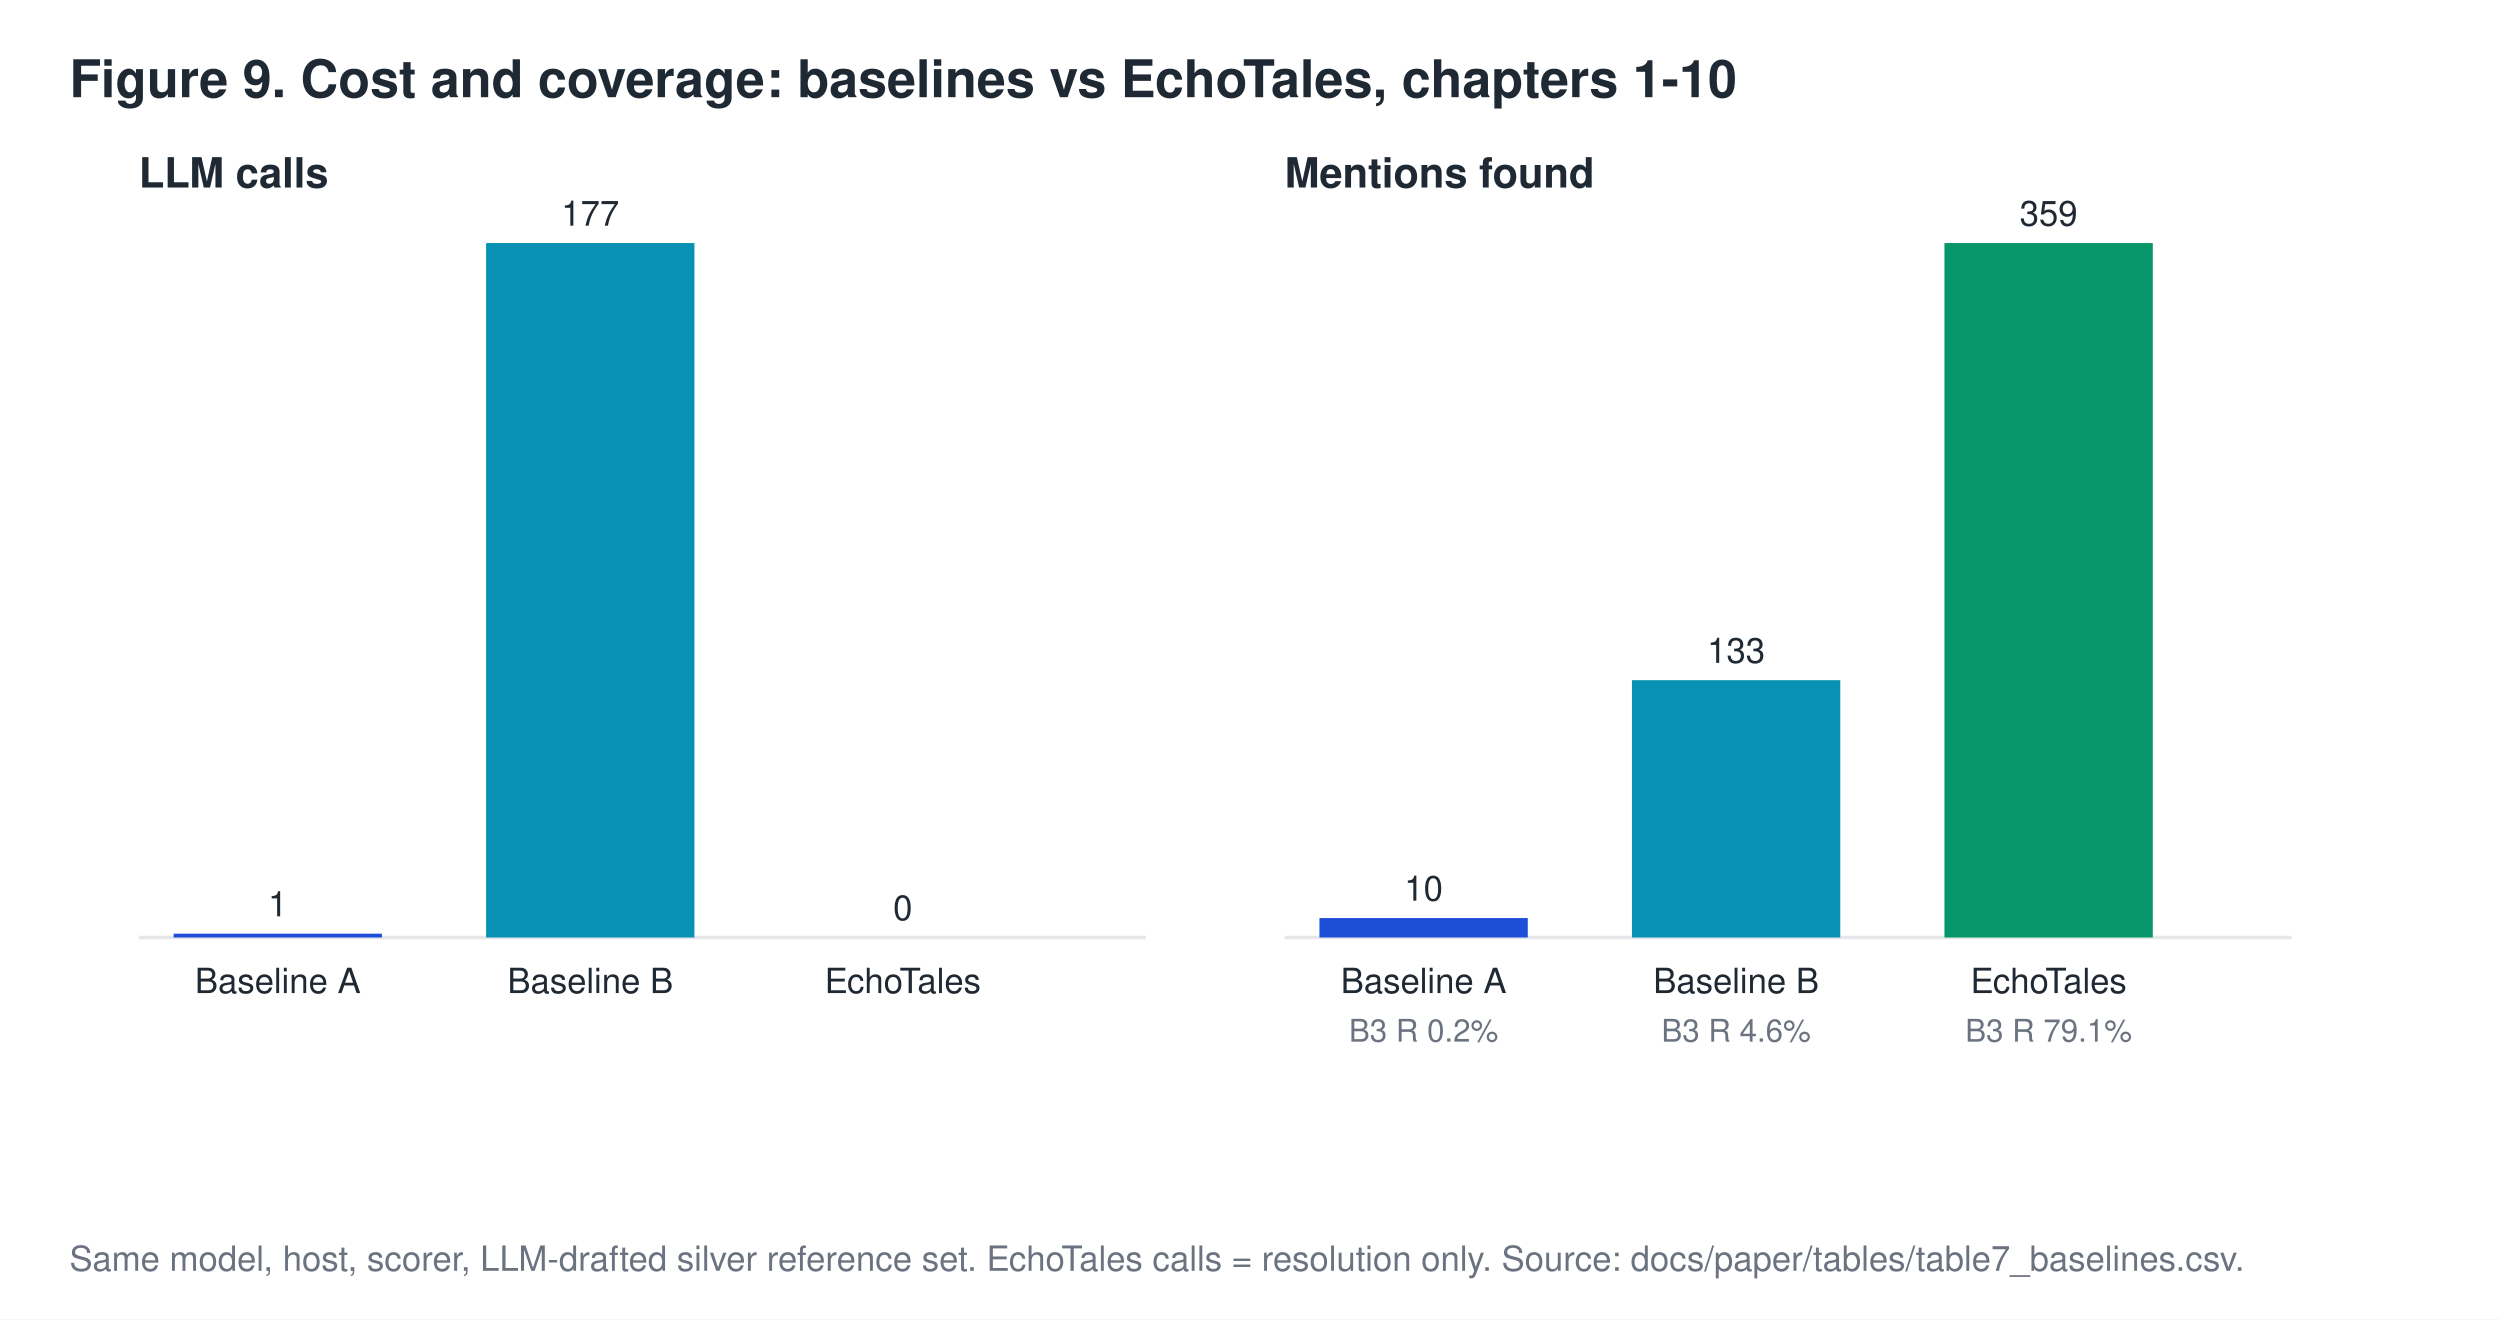
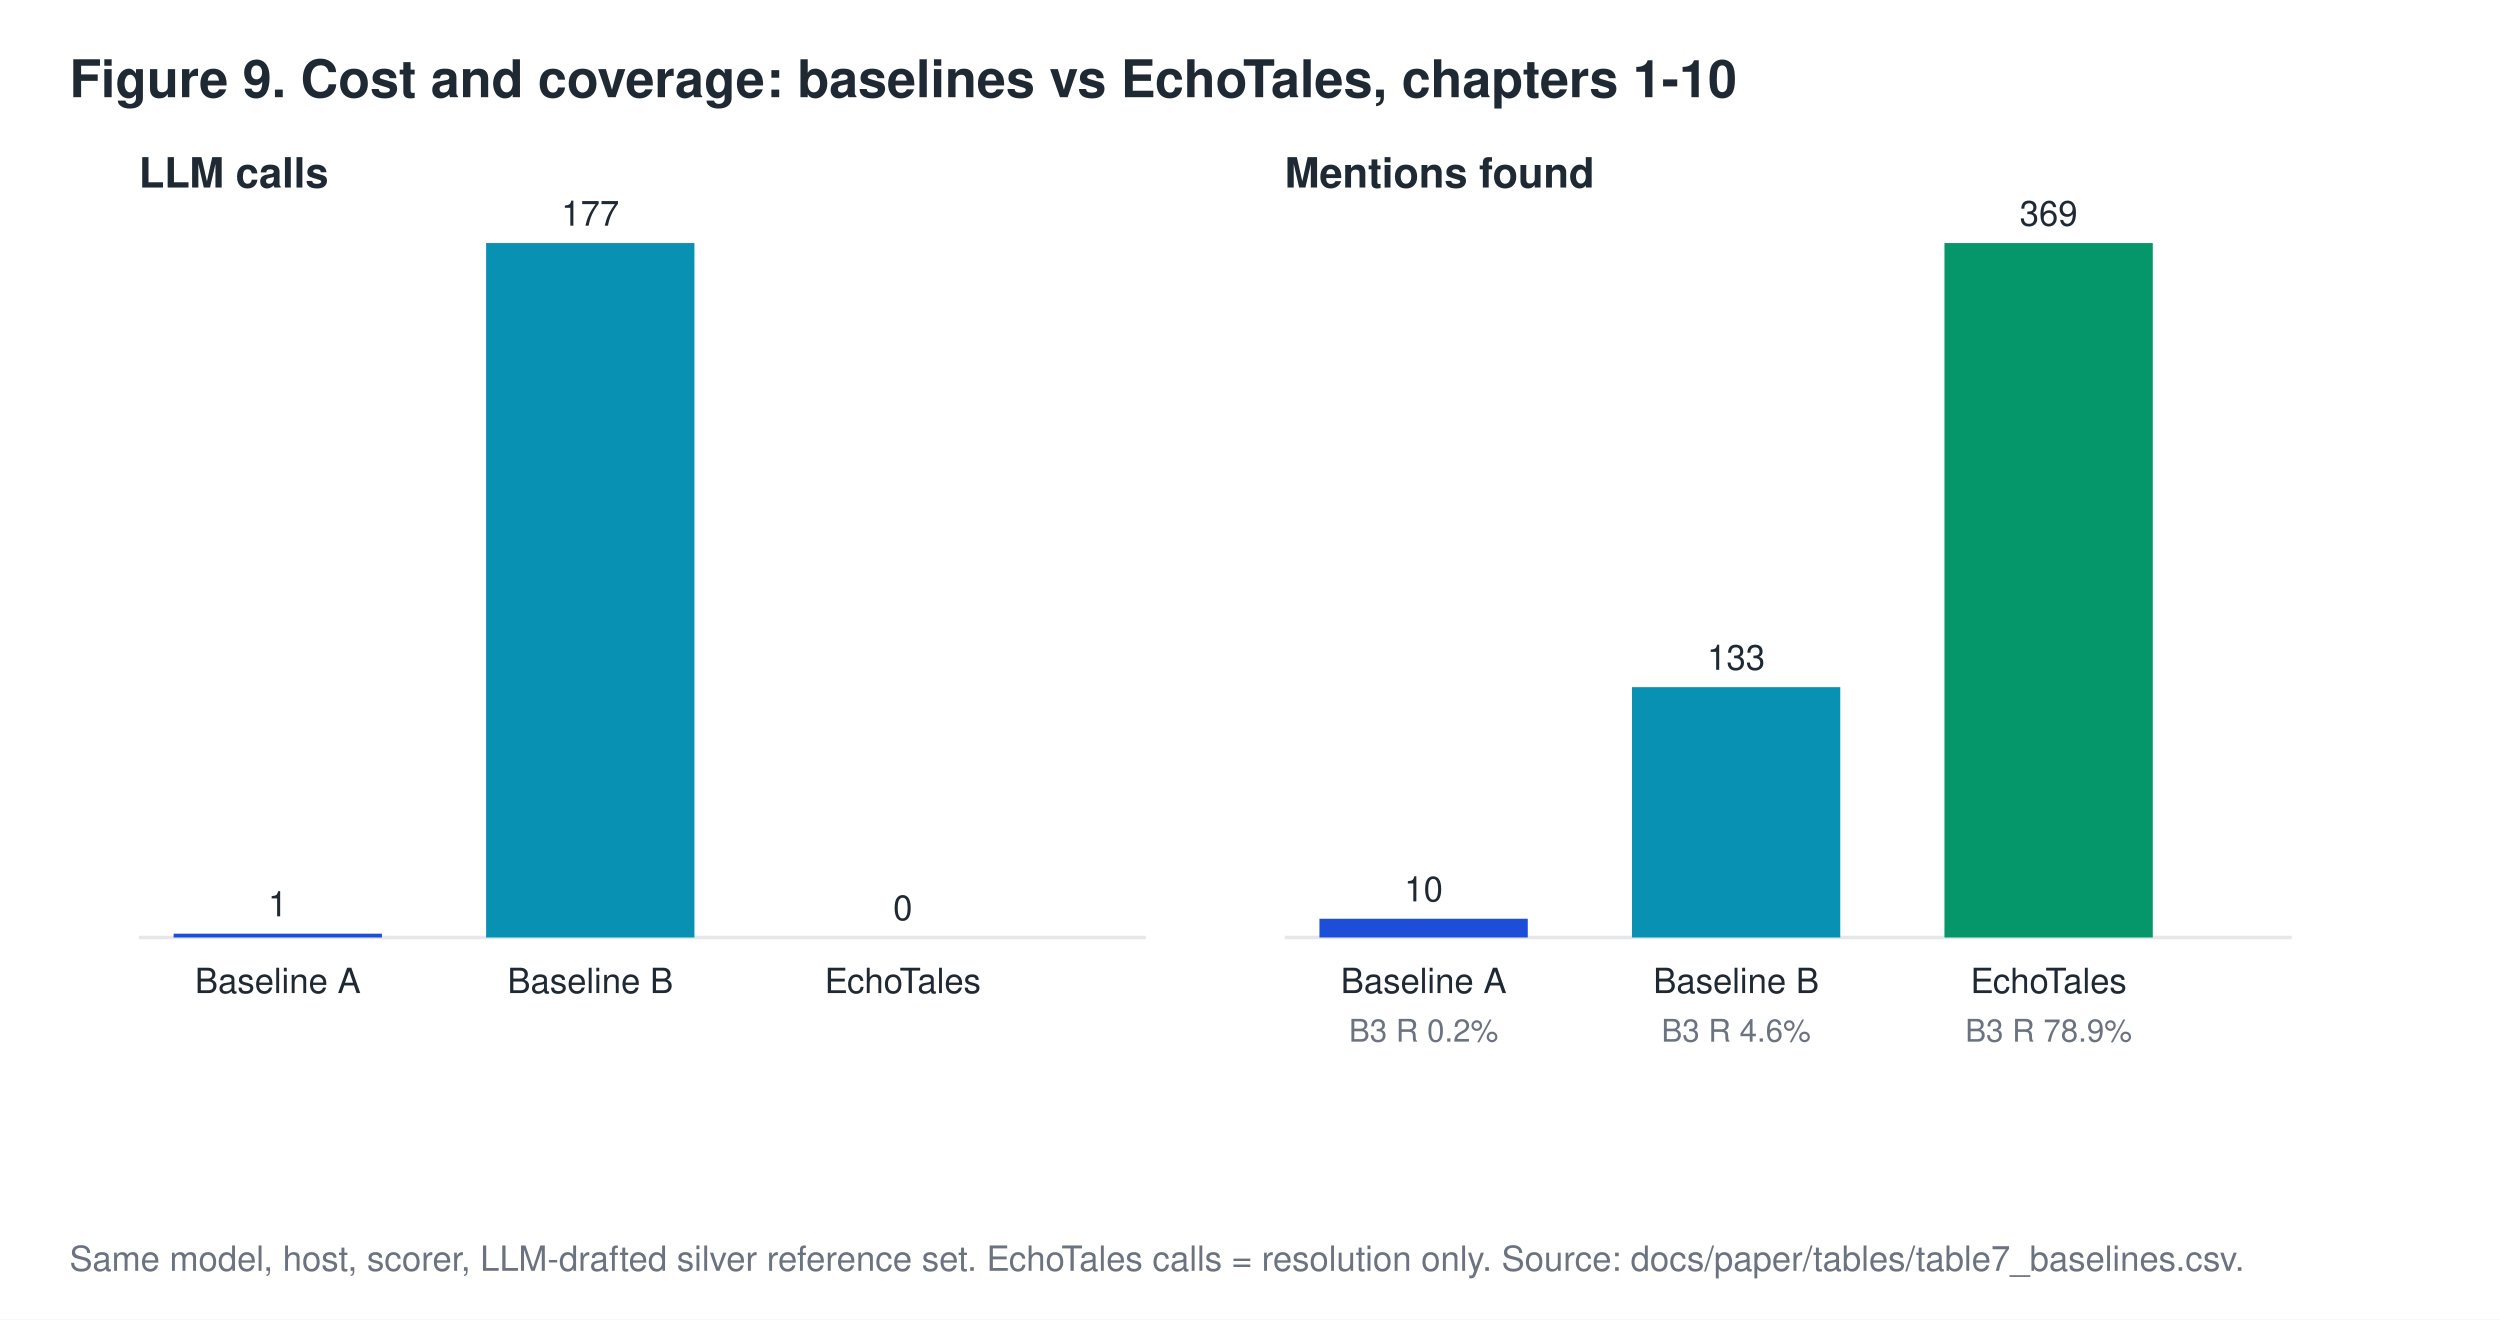
<svg xmlns="http://www.w3.org/2000/svg" width="720" height="380" viewBox="0 0 720 380">
  <rect width="720" height="380" fill="#ffffff" />
  <text x="20.0" y="28.0" font-family="Helvetica, Arial, sans-serif" font-size="15" text-anchor="start" fill="#1f2933" font-weight="bold">Figure 9. Cost and coverage: baselines vs EchoTales, chapters 1-10</text>
  <text x="40.0" y="54.0" font-family="Helvetica, Arial, sans-serif" font-size="12" text-anchor="start" fill="#1f2933" font-weight="bold">LLM calls</text>
  <line x1="40" y1="270" x2="330" y2="270" stroke="#e5e7eb" />
  <rect x="50" y="268.9" width="60" height="1.1" fill="#1d4ed8" />
  <text x="80.0" y="263.9" font-family="Helvetica, Arial, sans-serif" font-size="10" text-anchor="middle" fill="#1f2933" font-weight="normal">1</text>
  <text x="80.0" y="286.0" font-family="Helvetica, Arial, sans-serif" font-size="10" text-anchor="middle" fill="#1f2933" font-weight="normal">Baseline A</text>
  <rect x="140" y="70.0" width="60" height="200.0" fill="#0891b2" />
  <text x="170.0" y="65.0" font-family="Helvetica, Arial, sans-serif" font-size="10" text-anchor="middle" fill="#1f2933" font-weight="normal">177</text>
  <text x="170.0" y="286.0" font-family="Helvetica, Arial, sans-serif" font-size="10" text-anchor="middle" fill="#1f2933" font-weight="normal">Baseline B</text>
  <rect x="230" y="270.0" width="60" height="0.0" fill="#059669" />
  <text x="260.0" y="265.0" font-family="Helvetica, Arial, sans-serif" font-size="10" text-anchor="middle" fill="#1f2933" font-weight="normal">0</text>
  <text x="260.0" y="286.0" font-family="Helvetica, Arial, sans-serif" font-size="10" text-anchor="middle" fill="#1f2933" font-weight="normal">EchoTales</text>
  <text x="370.0" y="54.0" font-family="Helvetica, Arial, sans-serif" font-size="12" text-anchor="start" fill="#1f2933" font-weight="bold">Mentions found</text>
  <line x1="370" y1="270" x2="660" y2="270" stroke="#e5e7eb" />
-   <rect x="380" y="264.4" width="60" height="5.6" fill="#1d4ed8" />
-   <text x="410.0" y="259.4" font-family="Helvetica, Arial, sans-serif" font-size="10" text-anchor="middle" fill="#1f2933" font-weight="normal">10</text>
+   <rect x="380" y="264.6" width="60" height="5.4" fill="#1d4ed8" />
+   <text x="410.0" y="259.6" font-family="Helvetica, Arial, sans-serif" font-size="10" text-anchor="middle" fill="#1f2933" font-weight="normal">10</text>
  <text x="410.0" y="286.0" font-family="Helvetica, Arial, sans-serif" font-size="10" text-anchor="middle" fill="#1f2933" font-weight="normal">Baseline A</text>
  <text x="410.0" y="300.0" font-family="Helvetica, Arial, sans-serif" font-size="9" text-anchor="middle" fill="#6b7280" font-weight="normal">B3 R 0.2%</text>
-   <rect x="470" y="195.9" width="60" height="74.1" fill="#0891b2" />
-   <text x="500.0" y="190.9" font-family="Helvetica, Arial, sans-serif" font-size="10" text-anchor="middle" fill="#1f2933" font-weight="normal">133</text>
+   <rect x="470" y="197.9" width="60" height="72.1" fill="#0891b2" />
+   <text x="500.0" y="192.9" font-family="Helvetica, Arial, sans-serif" font-size="10" text-anchor="middle" fill="#1f2933" font-weight="normal">133</text>
  <text x="500.0" y="286.0" font-family="Helvetica, Arial, sans-serif" font-size="10" text-anchor="middle" fill="#1f2933" font-weight="normal">Baseline B</text>
  <text x="500.0" y="300.0" font-family="Helvetica, Arial, sans-serif" font-size="9" text-anchor="middle" fill="#6b7280" font-weight="normal">B3 R 4.6%</text>
  <rect x="560" y="70.0" width="60" height="200.0" fill="#059669" />
-   <text x="590.0" y="65.0" font-family="Helvetica, Arial, sans-serif" font-size="10" text-anchor="middle" fill="#1f2933" font-weight="normal">359</text>
+   <text x="590.0" y="65.0" font-family="Helvetica, Arial, sans-serif" font-size="10" text-anchor="middle" fill="#1f2933" font-weight="normal">369</text>
  <text x="590.0" y="286.0" font-family="Helvetica, Arial, sans-serif" font-size="10" text-anchor="middle" fill="#1f2933" font-weight="normal">EchoTales</text>
-   <text x="590.0" y="300.0" font-family="Helvetica, Arial, sans-serif" font-size="9" text-anchor="middle" fill="#6b7280" font-weight="normal">B3 R 79.1%</text>
+   <text x="590.0" y="300.0" font-family="Helvetica, Arial, sans-serif" font-size="9" text-anchor="middle" fill="#6b7280" font-weight="normal">B3 R 78.9%</text>
  <text x="20.0" y="366.0" font-family="Helvetica, Arial, sans-serif" font-size="10" text-anchor="start" fill="#6b7280" font-weight="normal">Same model, host, scorer, LLM-drafted silver reference set. EchoTales calls = resolution only. Source: docs/paper/tables/table7_baselines.csv.</text>
</svg>
